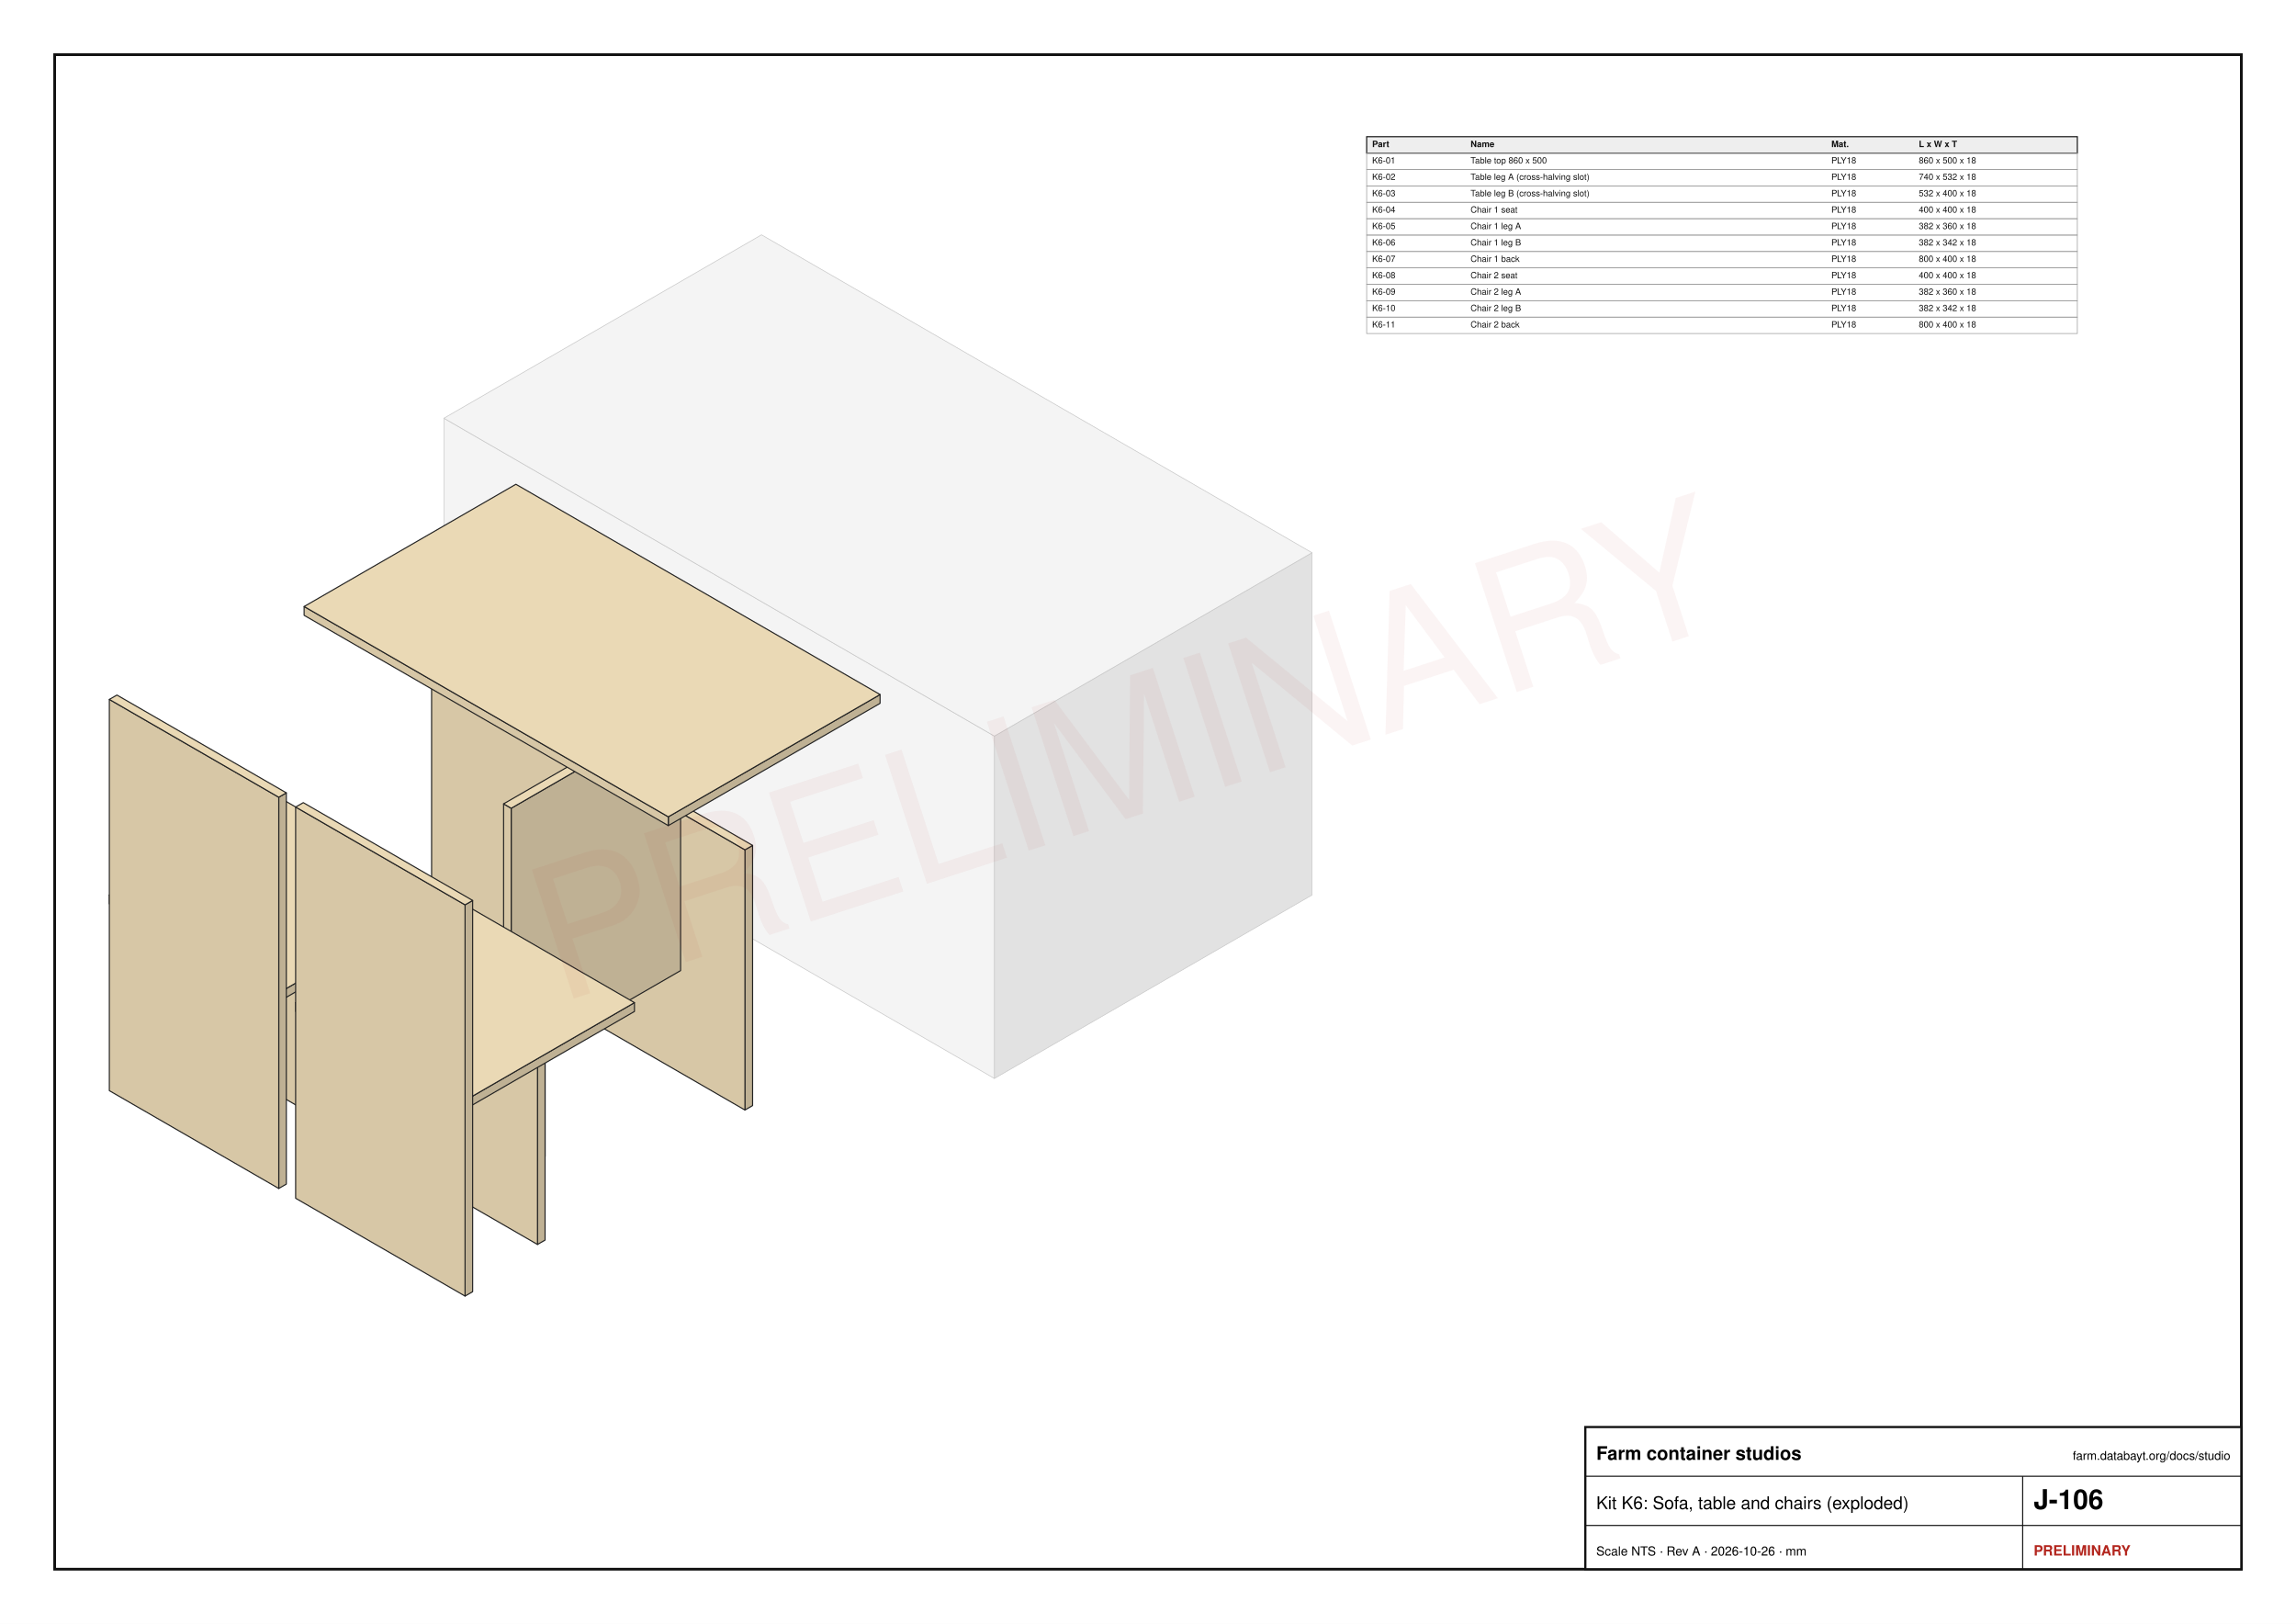
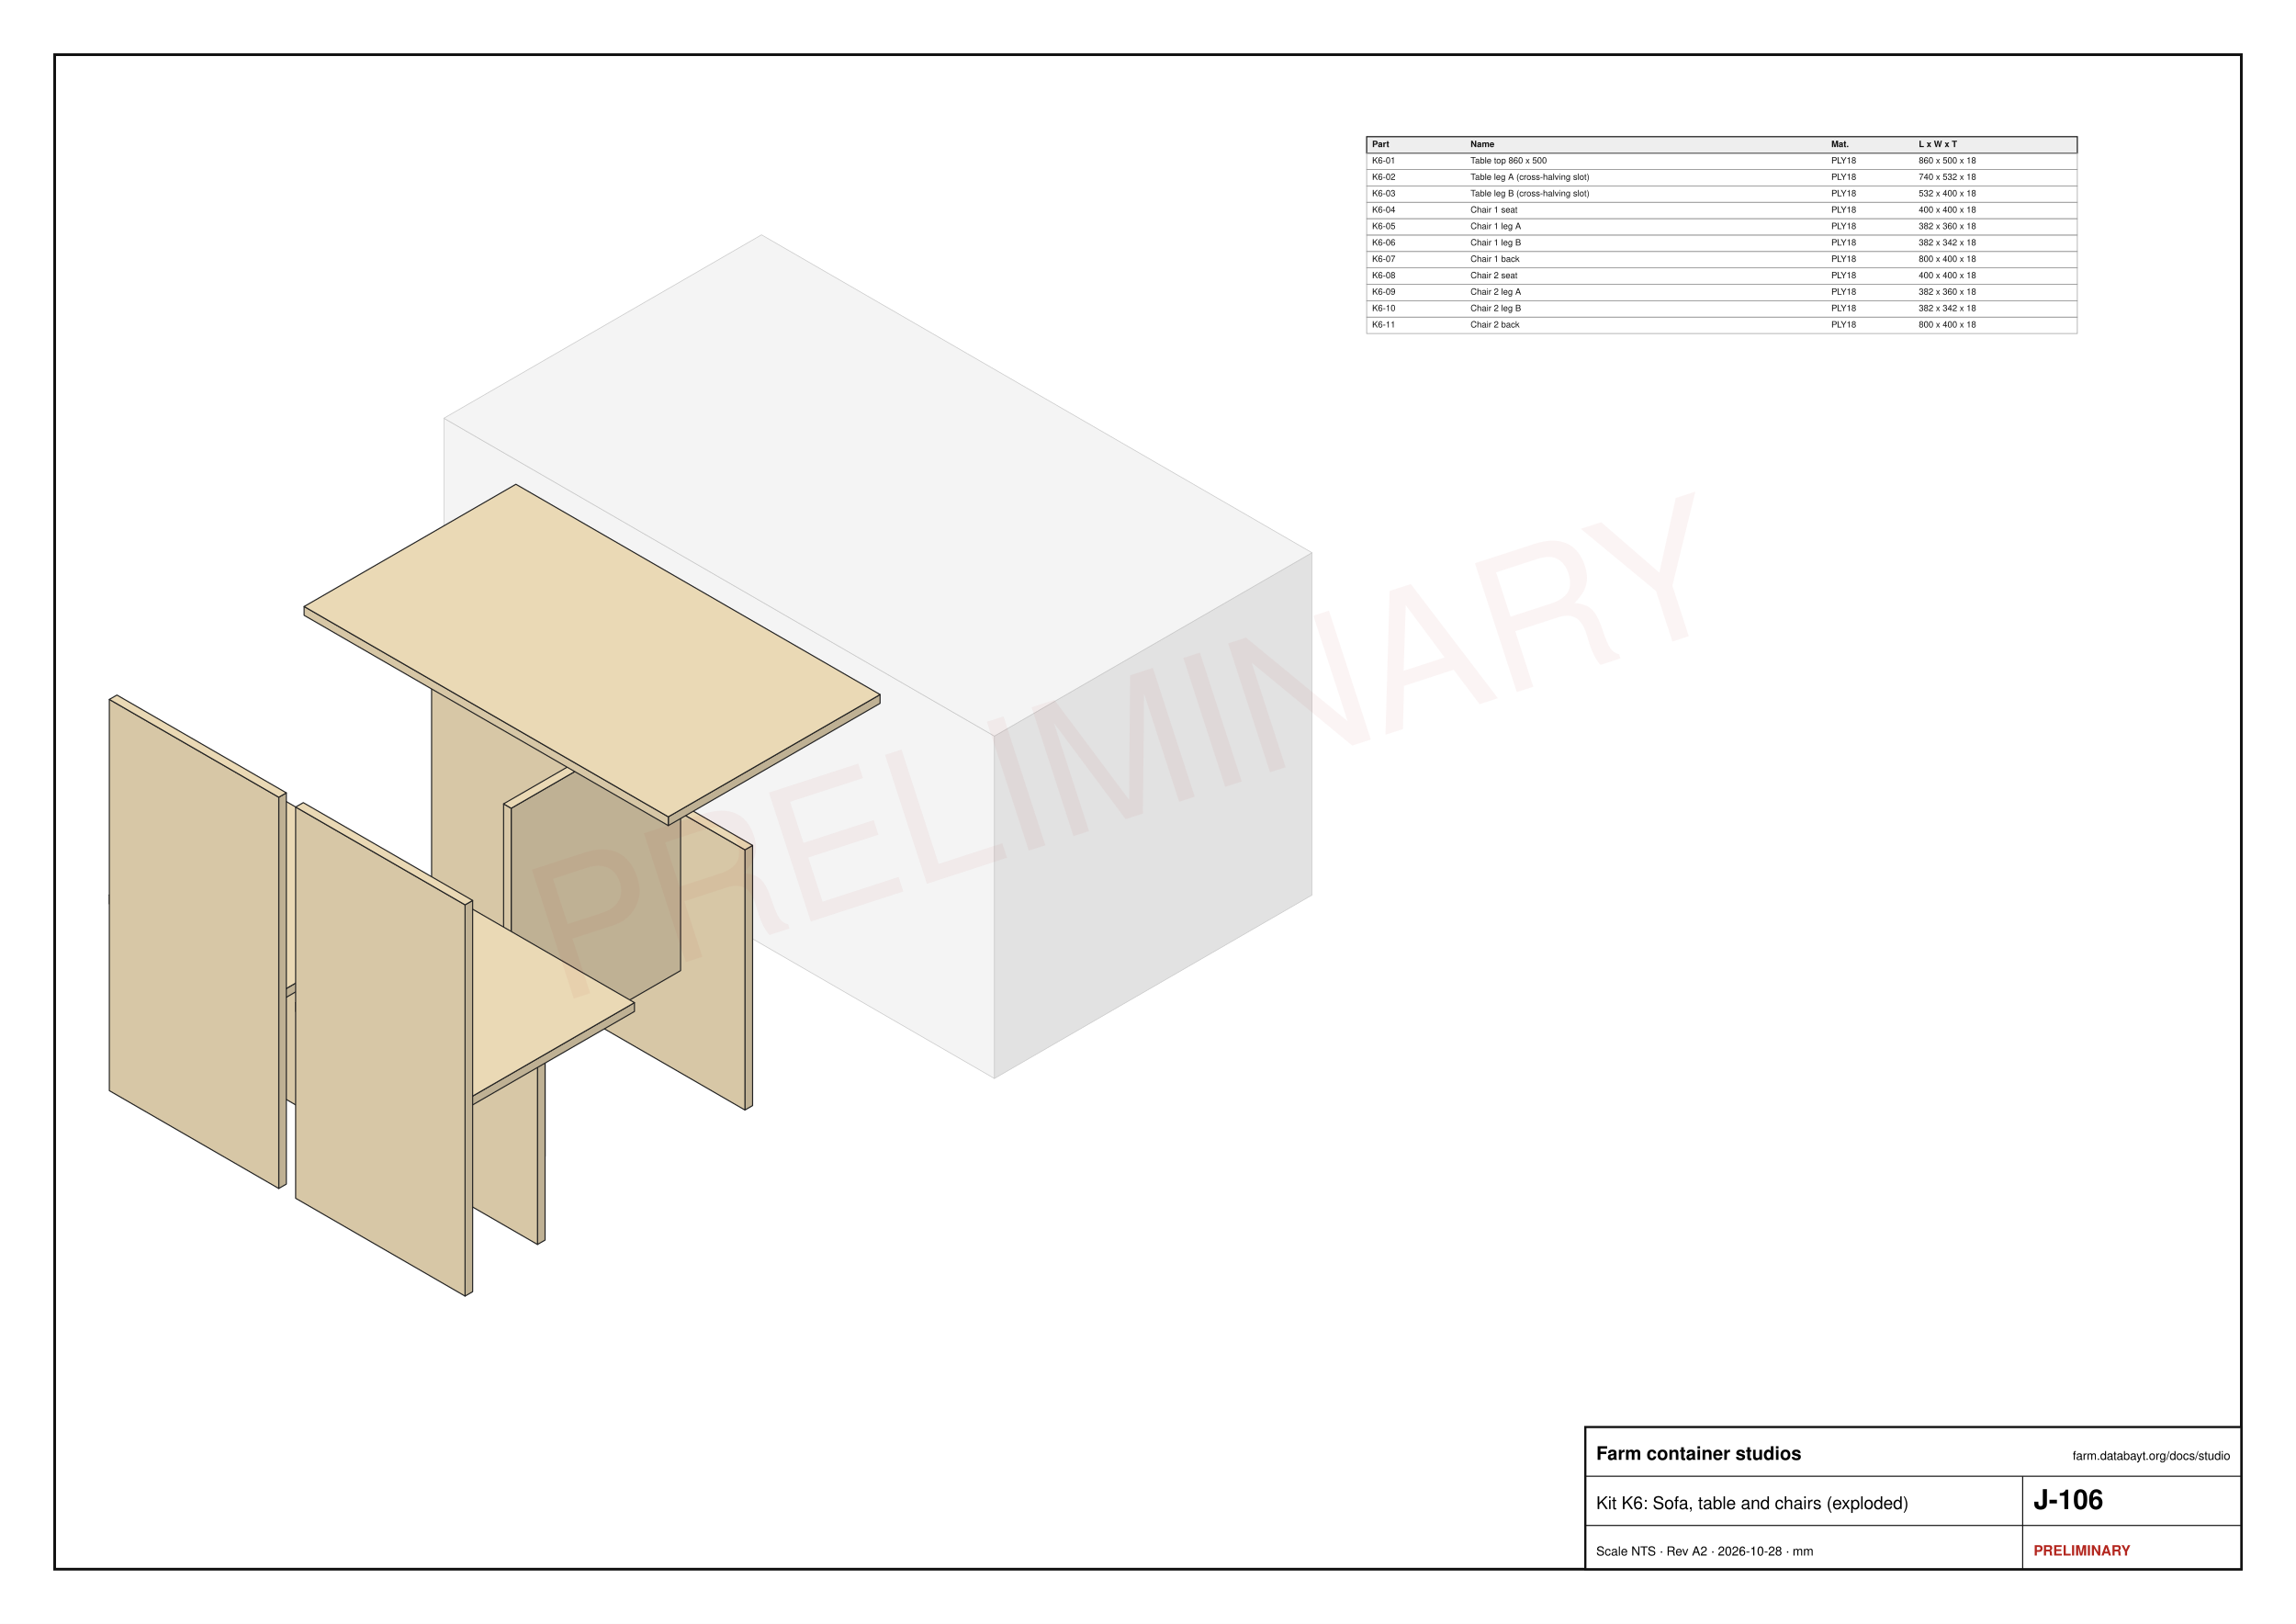
<svg xmlns="http://www.w3.org/2000/svg" width="420mm" height="297mm" viewBox="0 0 420 297" font-family="Helvetica, Arial, sans-serif">
  <rect x="0" y="0" width="420" height="297" fill="#fff" />
  <rect x="10" y="10" width="400" height="277" fill="none" stroke="#111" stroke-width="0.5" />
  <polygon points="240,163.7 181.9,197.25 181.9,134.63 240,101.09" fill="#e2e2e2" stroke="#c8c8c8" stroke-width="0.12" stroke-linejoin="round" />
  <polygon points="81.2,139.11 181.9,197.25 181.9,134.63 81.2,76.49" fill="#f4f4f4" stroke="#c8c8c8" stroke-width="0.12" stroke-linejoin="round" />
  <polygon points="139.3,42.95 240,101.09 181.9,134.63 81.2,76.49" fill="#f4f4f4" stroke="#c8c8c8" stroke-width="0.12" stroke-linejoin="round" />
  <polygon points="137.67,202.21 136.27,203.02 136.27,155.43 137.67,154.62" fill="#bfb194" stroke="#222" stroke-width="0.2" stroke-linejoin="round" />
  <polygon points="78.95,169.92 136.27,203.02 136.27,155.43 78.95,122.33" fill="#d7c7a6" stroke="#222" stroke-width="0.2" stroke-linejoin="round" />
  <polygon points="80.35,121.53 137.67,154.62 136.27,155.43 78.95,122.33" fill="#ead9b5" stroke="#222" stroke-width="0.2" stroke-linejoin="round" />
  <polygon points="124.5,177.52 93.51,195.41 93.51,147.83 124.5,129.94" fill="#bfb194" stroke="#222" stroke-width="0.2" stroke-linejoin="round" />
  <polygon points="92.12,194.61 93.51,195.41 93.51,147.83 92.12,147.02" fill="#d7c7a6" stroke="#222" stroke-width="0.2" stroke-linejoin="round" />
  <polygon points="123.11,129.13 124.5,129.94 93.51,147.83 92.12,147.02" fill="#ead9b5" stroke="#222" stroke-width="0.2" stroke-linejoin="round" />
  <polygon points="65.63,191.84 39.13,207.13 39.13,172.96 65.63,157.67" fill="#bfb194" stroke="#222" stroke-width="0.2" stroke-linejoin="round" />
  <polygon points="37.74,206.33 39.13,207.13 39.13,172.96 37.74,172.16" fill="#d7c7a6" stroke="#222" stroke-width="0.2" stroke-linejoin="round" />
  <polygon points="64.23,156.86 65.63,157.67 39.13,172.96 37.74,172.16" fill="#ead9b5" stroke="#222" stroke-width="0.2" stroke-linejoin="round" />
  <polygon points="65.63,207.13 64.23,207.94 64.23,173.77 65.63,172.96" fill="#bfb194" stroke="#222" stroke-width="0.2" stroke-linejoin="round" />
  <polygon points="36.35,191.84 64.23,207.94 64.23,173.77 36.35,157.67" fill="#d7c7a6" stroke="#222" stroke-width="0.2" stroke-linejoin="round" />
  <polygon points="37.74,156.86 65.63,172.96 64.23,173.77 36.35,157.67" fill="#ead9b5" stroke="#222" stroke-width="0.2" stroke-linejoin="round" />
  <polygon points="160.99,128.64 122.25,151 122.25,149.39 160.99,127.03" fill="#bfb194" stroke="#222" stroke-width="0.2" stroke-linejoin="round" />
  <polygon points="55.63,112.54 122.25,151 122.25,149.39 55.63,110.93" fill="#d7c7a6" stroke="#222" stroke-width="0.2" stroke-linejoin="round" />
  <polygon points="94.37,88.57 160.99,127.03 122.25,149.39 55.63,110.93" fill="#ead9b5" stroke="#222" stroke-width="0.2" stroke-linejoin="round" />
  <polygon points="81.97,165.31 50.99,183.2 50.99,181.59 81.97,163.7" fill="#bfb194" stroke="#222" stroke-width="0.2" stroke-linejoin="round" />
  <polygon points="20,165.31 50.99,183.2 50.99,181.59 20,163.7" fill="#d7c7a6" stroke="#222" stroke-width="0.2" stroke-linejoin="round" />
  <polygon points="50.99,145.81 81.97,163.7 50.99,181.59 20,163.7" fill="#ead9b5" stroke="#222" stroke-width="0.2" stroke-linejoin="round" />
  <polygon points="52.38,216.57 50.99,217.37 50.99,145.81 52.38,145.01" fill="#bfb194" stroke="#222" stroke-width="0.2" stroke-linejoin="round" />
  <polygon points="20,199.48 50.99,217.37 50.99,145.81 20,127.92" fill="#d7c7a6" stroke="#222" stroke-width="0.2" stroke-linejoin="round" />
  <polygon points="21.39,127.12 52.38,145.01 50.99,145.81 20,127.92" fill="#ead9b5" stroke="#222" stroke-width="0.2" stroke-linejoin="round" />
  <polygon points="99.71,211.51 73.22,226.81 73.22,192.64 99.71,177.34" fill="#bfb194" stroke="#222" stroke-width="0.2" stroke-linejoin="round" />
  <polygon points="71.82,226 73.22,226.81 73.22,192.64 71.82,191.84" fill="#d7c7a6" stroke="#222" stroke-width="0.2" stroke-linejoin="round" />
  <polygon points="98.32,176.54 99.71,177.34 73.22,192.64 71.82,191.84" fill="#ead9b5" stroke="#222" stroke-width="0.2" stroke-linejoin="round" />
  <polygon points="99.71,226.81 98.32,227.61 98.32,193.45 99.71,192.64" fill="#bfb194" stroke="#222" stroke-width="0.2" stroke-linejoin="round" />
  <polygon points="70.43,211.51 98.32,227.61 98.32,193.45 70.43,177.34" fill="#d7c7a6" stroke="#222" stroke-width="0.2" stroke-linejoin="round" />
  <polygon points="71.82,176.54 99.71,192.64 98.32,193.45 70.43,177.34" fill="#ead9b5" stroke="#222" stroke-width="0.2" stroke-linejoin="round" />
  <polygon points="116.06,184.99 85.07,202.88 85.07,201.27 116.06,183.38" fill="#bfb194" stroke="#222" stroke-width="0.2" stroke-linejoin="round" />
  <polygon points="54.08,184.99 85.07,202.88 85.07,201.27 54.08,183.38" fill="#d7c7a6" stroke="#222" stroke-width="0.2" stroke-linejoin="round" />
  <polygon points="85.07,165.49 116.06,183.38 85.07,201.27 54.08,183.38" fill="#ead9b5" stroke="#222" stroke-width="0.2" stroke-linejoin="round" />
  <polygon points="86.46,236.25 85.07,237.05 85.07,165.49 86.46,164.69" fill="#bfb194" stroke="#222" stroke-width="0.2" stroke-linejoin="round" />
  <polygon points="54.08,219.16 85.07,237.05 85.07,165.49 54.08,147.6" fill="#d7c7a6" stroke="#222" stroke-width="0.2" stroke-linejoin="round" />
  <polygon points="55.48,146.8 86.46,164.69 85.07,165.49 54.08,147.6" fill="#ead9b5" stroke="#222" stroke-width="0.2" stroke-linejoin="round" />
  <rect x="250" y="25" width="130" height="3" fill="#eee" stroke="#111" stroke-width="0.2" />
  <text x="251" y="26.9" font-size="1.6" text-anchor="start" font-weight="bold" fill="#111">Part</text>
  <text x="269" y="26.9" font-size="1.6" text-anchor="start" font-weight="bold" fill="#111">Name</text>
  <text x="335" y="26.9" font-size="1.6" text-anchor="start" font-weight="bold" fill="#111">Mat.</text>
  <text x="351" y="26.9" font-size="1.6" text-anchor="start" font-weight="bold" fill="#111">L x W x T</text>
  <rect x="250" y="28" width="130" height="3" fill="none" stroke="#999" stroke-width="0.12" />
  <text x="251" y="29.9" font-size="1.6" text-anchor="start" font-weight="normal" fill="#111">K6-01</text>
  <text x="269" y="29.9" font-size="1.6" text-anchor="start" font-weight="normal" fill="#111">Table top 860 x 500</text>
  <text x="335" y="29.9" font-size="1.6" text-anchor="start" font-weight="normal" fill="#111">PLY18</text>
  <text x="351" y="29.9" font-size="1.6" text-anchor="start" font-weight="normal" fill="#111">860 x 500 x 18</text>
  <rect x="250" y="31" width="130" height="3" fill="none" stroke="#999" stroke-width="0.12" />
  <text x="251" y="32.9" font-size="1.6" text-anchor="start" font-weight="normal" fill="#111">K6-02</text>
  <text x="269" y="32.9" font-size="1.6" text-anchor="start" font-weight="normal" fill="#111">Table leg A (cross-halving slot)</text>
  <text x="335" y="32.9" font-size="1.6" text-anchor="start" font-weight="normal" fill="#111">PLY18</text>
  <text x="351" y="32.9" font-size="1.6" text-anchor="start" font-weight="normal" fill="#111">740 x 532 x 18</text>
  <rect x="250" y="34" width="130" height="3" fill="none" stroke="#999" stroke-width="0.12" />
  <text x="251" y="35.9" font-size="1.6" text-anchor="start" font-weight="normal" fill="#111">K6-03</text>
  <text x="269" y="35.9" font-size="1.6" text-anchor="start" font-weight="normal" fill="#111">Table leg B (cross-halving slot)</text>
  <text x="335" y="35.9" font-size="1.6" text-anchor="start" font-weight="normal" fill="#111">PLY18</text>
  <text x="351" y="35.9" font-size="1.6" text-anchor="start" font-weight="normal" fill="#111">532 x 400 x 18</text>
  <rect x="250" y="37" width="130" height="3" fill="none" stroke="#999" stroke-width="0.12" />
  <text x="251" y="38.9" font-size="1.6" text-anchor="start" font-weight="normal" fill="#111">K6-04</text>
  <text x="269" y="38.9" font-size="1.6" text-anchor="start" font-weight="normal" fill="#111">Chair 1 seat</text>
  <text x="335" y="38.9" font-size="1.6" text-anchor="start" font-weight="normal" fill="#111">PLY18</text>
  <text x="351" y="38.9" font-size="1.6" text-anchor="start" font-weight="normal" fill="#111">400 x 400 x 18</text>
  <rect x="250" y="40" width="130" height="3" fill="none" stroke="#999" stroke-width="0.12" />
  <text x="251" y="41.9" font-size="1.6" text-anchor="start" font-weight="normal" fill="#111">K6-05</text>
  <text x="269" y="41.9" font-size="1.6" text-anchor="start" font-weight="normal" fill="#111">Chair 1 leg A</text>
  <text x="335" y="41.9" font-size="1.6" text-anchor="start" font-weight="normal" fill="#111">PLY18</text>
  <text x="351" y="41.9" font-size="1.6" text-anchor="start" font-weight="normal" fill="#111">382 x 360 x 18</text>
  <rect x="250" y="43" width="130" height="3" fill="none" stroke="#999" stroke-width="0.12" />
  <text x="251" y="44.9" font-size="1.6" text-anchor="start" font-weight="normal" fill="#111">K6-06</text>
  <text x="269" y="44.9" font-size="1.6" text-anchor="start" font-weight="normal" fill="#111">Chair 1 leg B</text>
  <text x="335" y="44.9" font-size="1.6" text-anchor="start" font-weight="normal" fill="#111">PLY18</text>
  <text x="351" y="44.9" font-size="1.6" text-anchor="start" font-weight="normal" fill="#111">382 x 342 x 18</text>
  <rect x="250" y="46" width="130" height="3" fill="none" stroke="#999" stroke-width="0.12" />
  <text x="251" y="47.9" font-size="1.6" text-anchor="start" font-weight="normal" fill="#111">K6-07</text>
  <text x="269" y="47.9" font-size="1.6" text-anchor="start" font-weight="normal" fill="#111">Chair 1 back</text>
  <text x="335" y="47.9" font-size="1.6" text-anchor="start" font-weight="normal" fill="#111">PLY18</text>
  <text x="351" y="47.9" font-size="1.6" text-anchor="start" font-weight="normal" fill="#111">800 x 400 x 18</text>
  <rect x="250" y="49" width="130" height="3" fill="none" stroke="#999" stroke-width="0.12" />
  <text x="251" y="50.9" font-size="1.6" text-anchor="start" font-weight="normal" fill="#111">K6-08</text>
  <text x="269" y="50.9" font-size="1.6" text-anchor="start" font-weight="normal" fill="#111">Chair 2 seat</text>
  <text x="335" y="50.9" font-size="1.6" text-anchor="start" font-weight="normal" fill="#111">PLY18</text>
  <text x="351" y="50.9" font-size="1.6" text-anchor="start" font-weight="normal" fill="#111">400 x 400 x 18</text>
  <rect x="250" y="52" width="130" height="3" fill="none" stroke="#999" stroke-width="0.12" />
  <text x="251" y="53.9" font-size="1.6" text-anchor="start" font-weight="normal" fill="#111">K6-09</text>
  <text x="269" y="53.9" font-size="1.6" text-anchor="start" font-weight="normal" fill="#111">Chair 2 leg A</text>
  <text x="335" y="53.9" font-size="1.6" text-anchor="start" font-weight="normal" fill="#111">PLY18</text>
  <text x="351" y="53.9" font-size="1.6" text-anchor="start" font-weight="normal" fill="#111">382 x 360 x 18</text>
  <rect x="250" y="55" width="130" height="3" fill="none" stroke="#999" stroke-width="0.12" />
  <text x="251" y="56.9" font-size="1.6" text-anchor="start" font-weight="normal" fill="#111">K6-10</text>
  <text x="269" y="56.9" font-size="1.6" text-anchor="start" font-weight="normal" fill="#111">Chair 2 leg B</text>
  <text x="335" y="56.9" font-size="1.6" text-anchor="start" font-weight="normal" fill="#111">PLY18</text>
  <text x="351" y="56.9" font-size="1.6" text-anchor="start" font-weight="normal" fill="#111">382 x 342 x 18</text>
  <rect x="250" y="58" width="130" height="3" fill="none" stroke="#999" stroke-width="0.12" />
  <text x="251" y="59.9" font-size="1.6" text-anchor="start" font-weight="normal" fill="#111">K6-11</text>
  <text x="269" y="59.9" font-size="1.6" text-anchor="start" font-weight="normal" fill="#111">Chair 2 back</text>
  <text x="335" y="59.9" font-size="1.6" text-anchor="start" font-weight="normal" fill="#111">PLY18</text>
  <text x="351" y="59.9" font-size="1.6" text-anchor="start" font-weight="normal" fill="#111">800 x 400 x 18</text>
  <rect x="290" y="261" width="120" height="26" fill="#fff" stroke="#111" stroke-width="0.4" />
  <line x1="290" y1="270" x2="410" y2="270" stroke="#111" stroke-width="0.2" />
  <line x1="290" y1="279" x2="410" y2="279" stroke="#111" stroke-width="0.2" />
  <line x1="370" y1="270" x2="370" y2="287" stroke="#111" stroke-width="0.2" />
  <text x="292" y="267" font-size="3.4" font-weight="bold">Farm container studios</text>
  <text x="408" y="267" font-size="2.2" text-anchor="end">farm.databayt.org/docs/studio</text>
  <text x="292" y="276" font-size="3.2">Kit K6: Sofa, table and chairs (exploded)</text>
  <text x="372" y="276" font-size="5" font-weight="bold">J-106</text>
-   <text x="292" y="284.5" font-size="2.3">Scale NTS · Rev A · 2026-10-26 · mm</text>
+   <text x="292" y="284.5" font-size="2.3">Scale NTS · Rev A2 · 2026-10-28 · mm</text>
  <text x="372" y="284.5" font-size="2.6" font-weight="bold" fill="#b3261e">PRELIMINARY</text>
  <text x="210.0" y="148.5" font-size="34" fill="#b3261e" fill-opacity="0.05" text-anchor="middle" transform="rotate(-18 210.0 148.5)">PRELIMINARY</text>
</svg>
